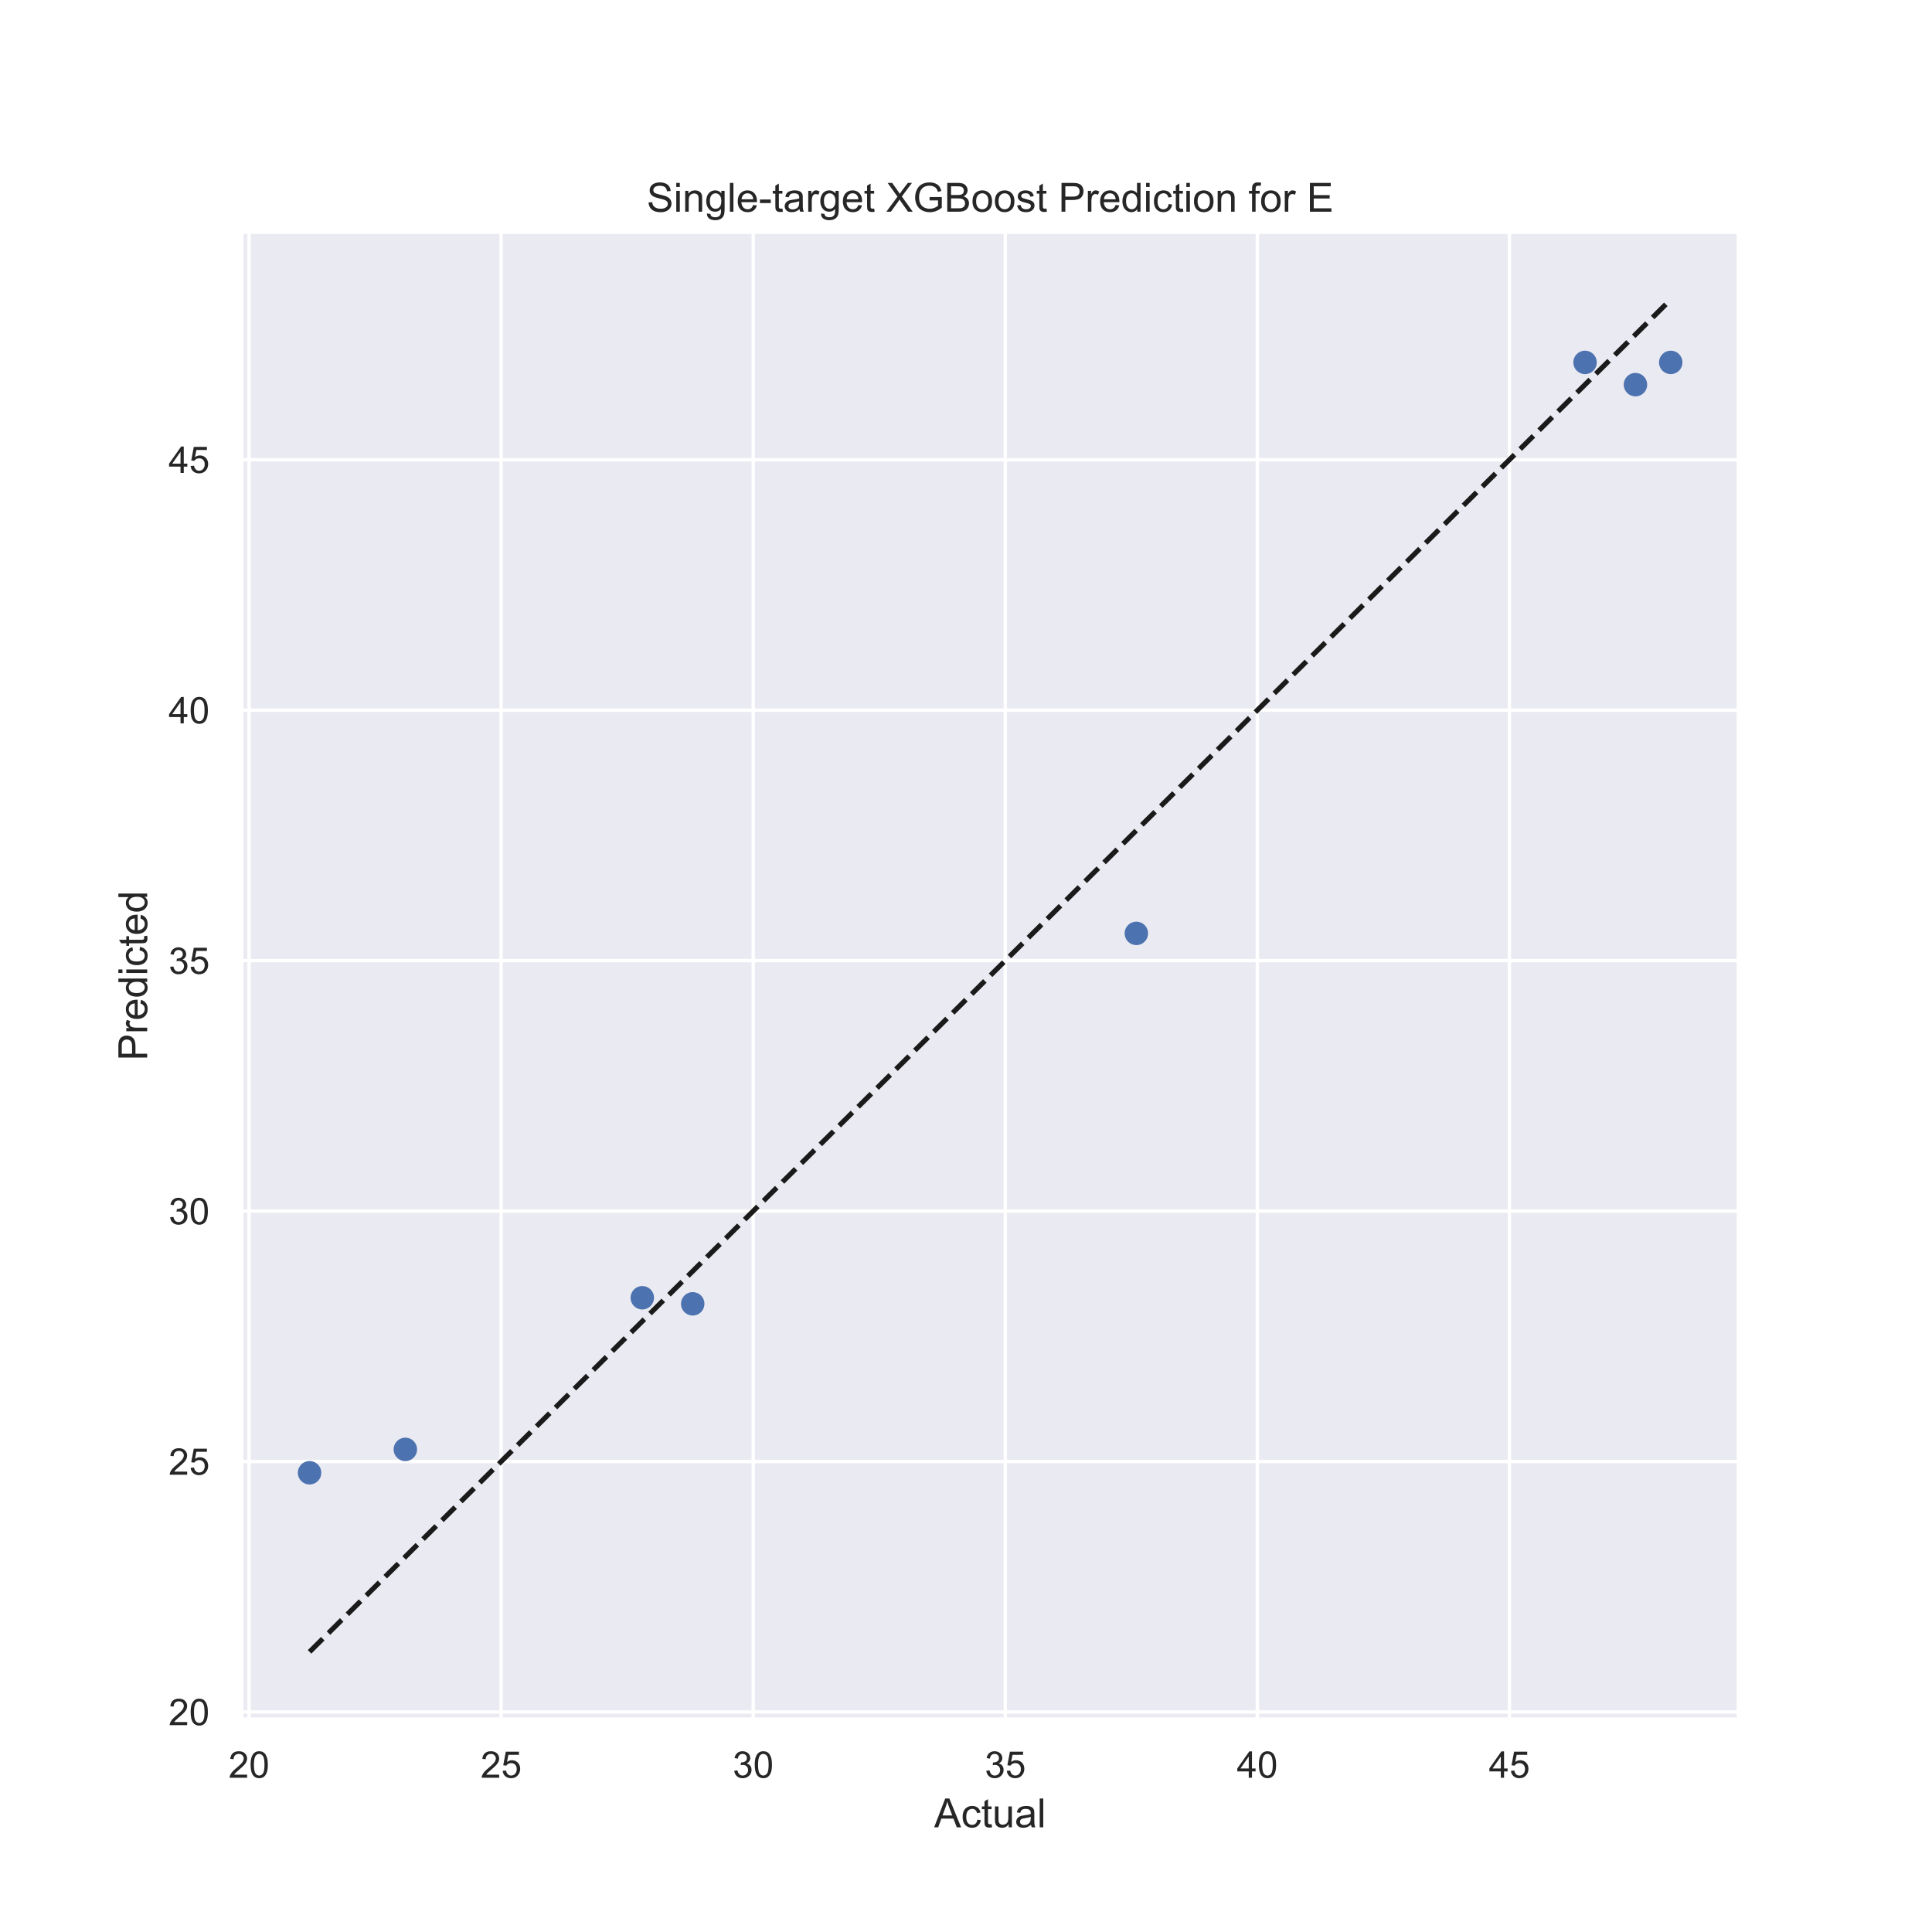
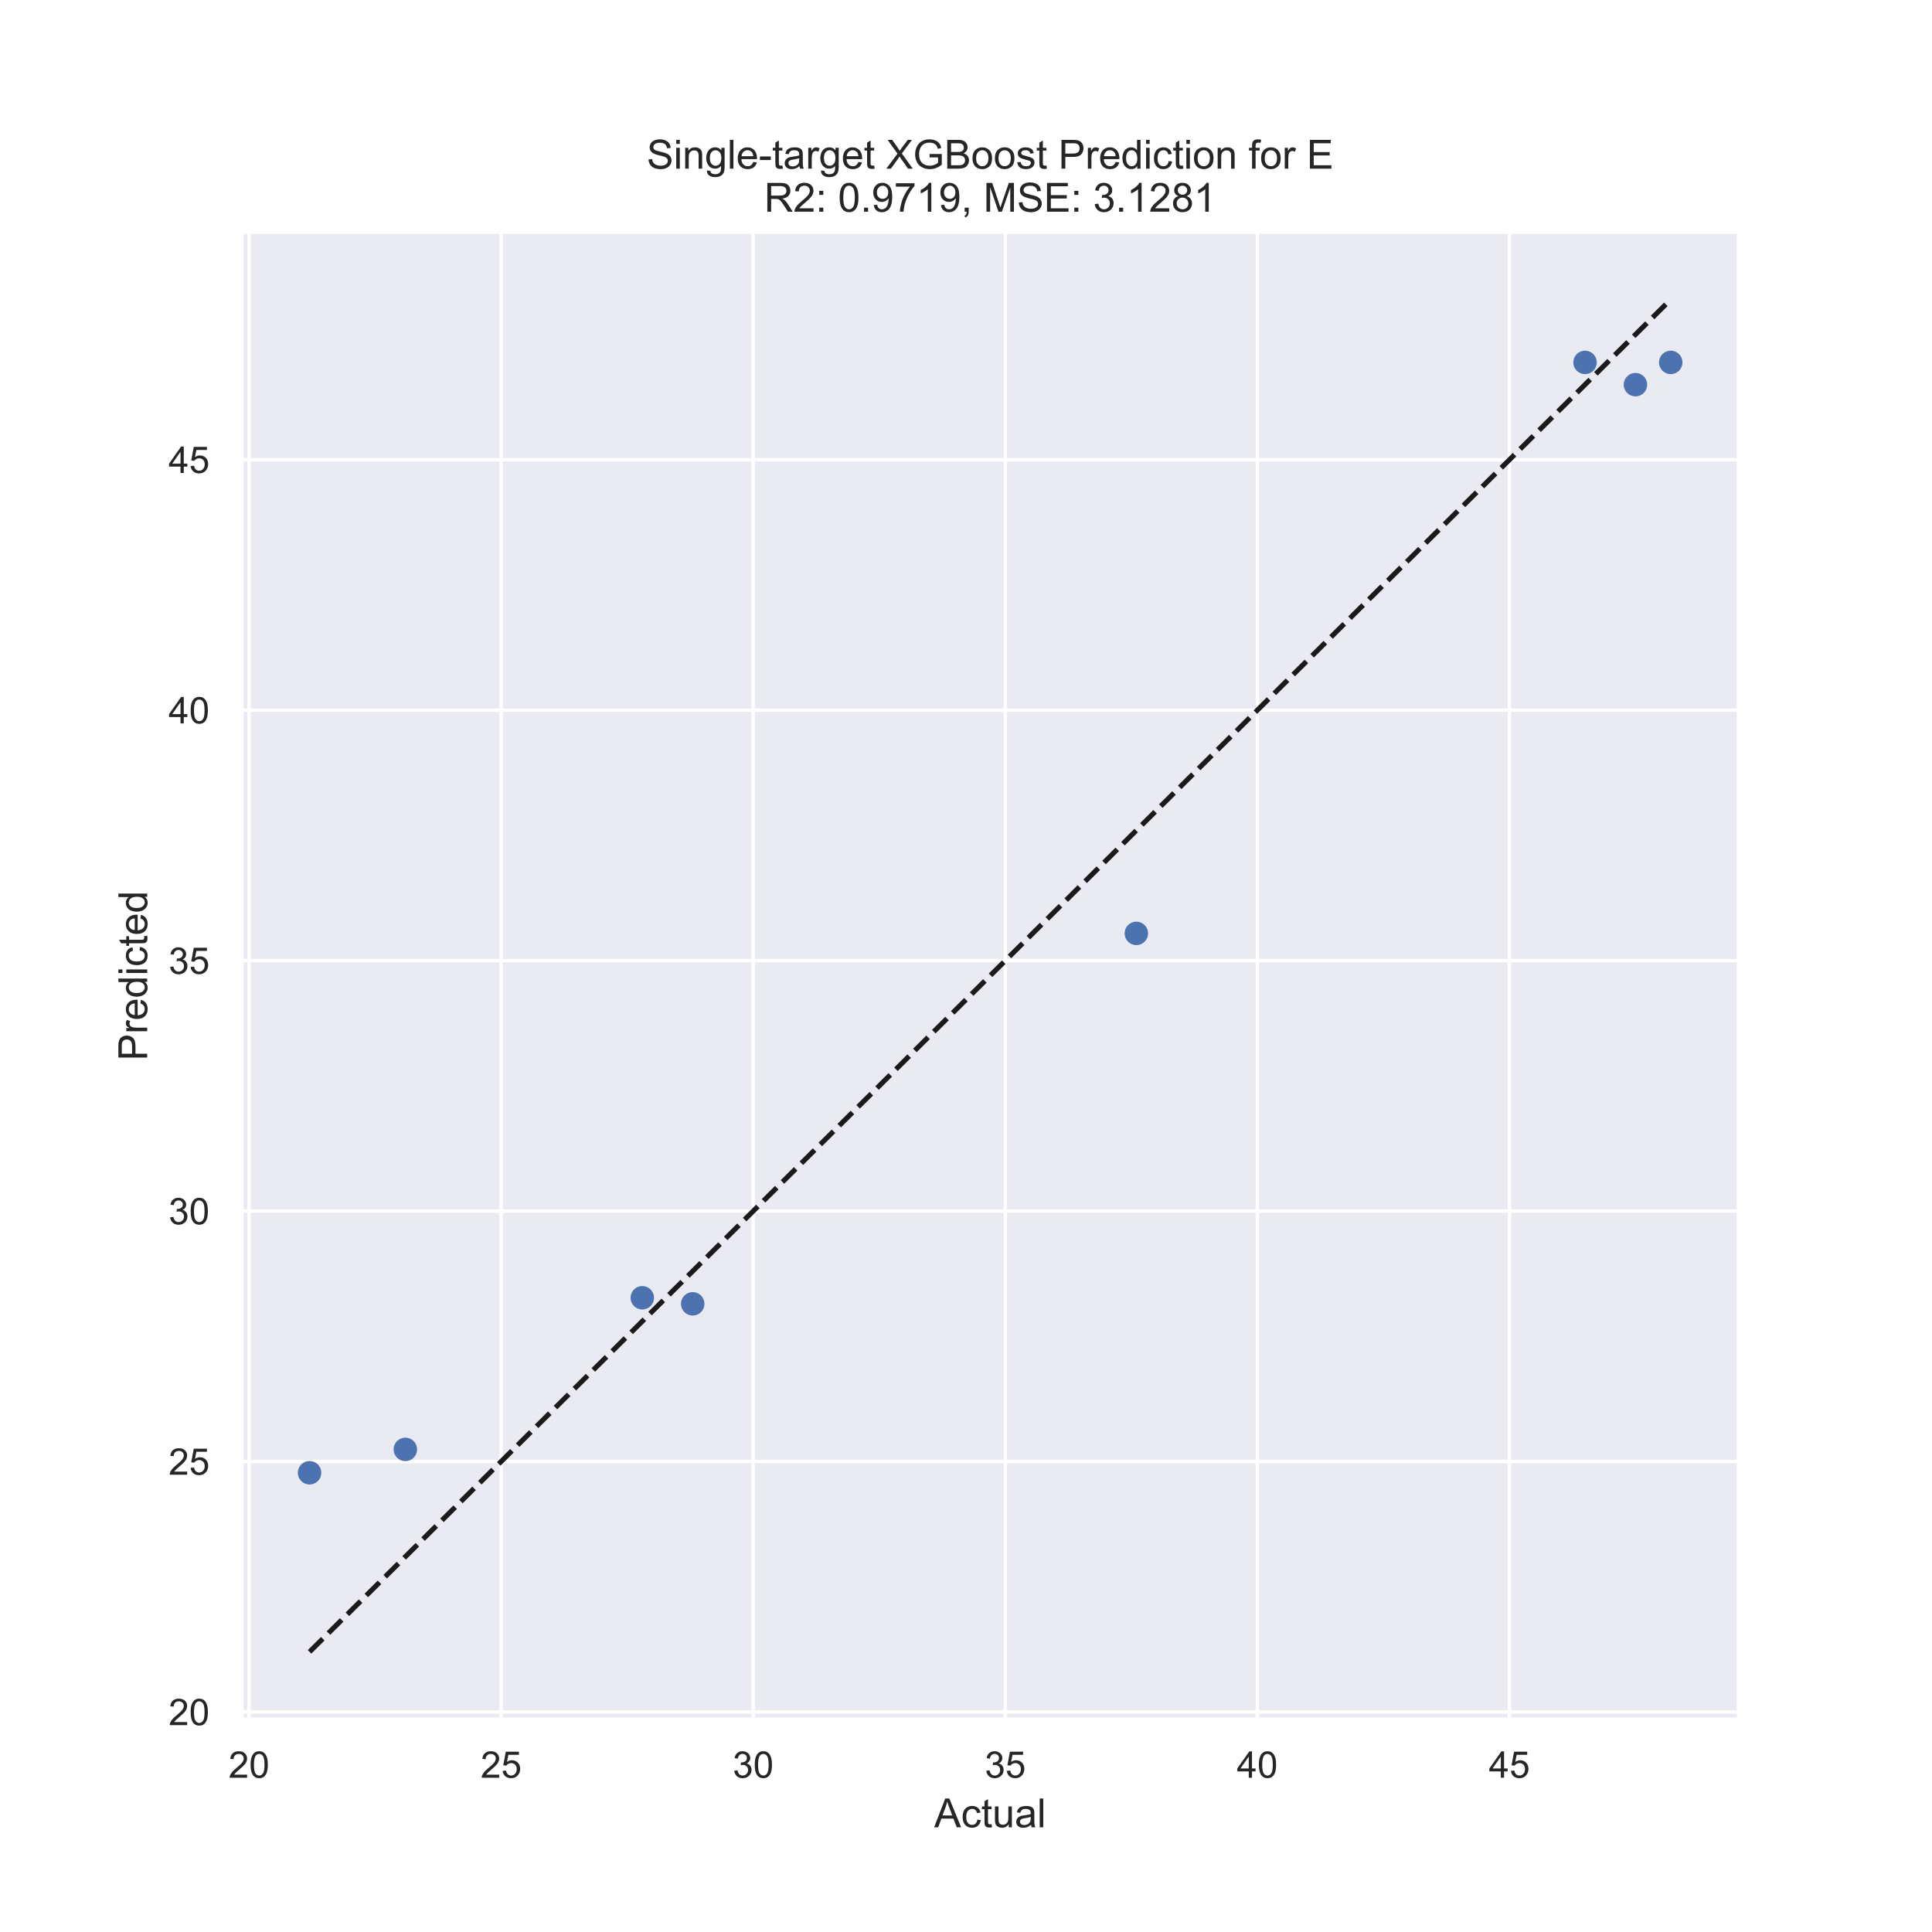
<svg xmlns="http://www.w3.org/2000/svg" xmlns:xlink="http://www.w3.org/1999/xlink" width="576pt" height="576pt" viewBox="0 0 576 576" version="1.1">
  <defs>
    <style type="text/css">*{stroke-linejoin: round; stroke-linecap: butt}</style>
  </defs>
  <g id="figure_1">
    <g id="patch_1">
      <path d="M 0 576  L 576 576  L 576 0  L 0 0  z " style="fill: #ffffff" />
    </g>
    <g id="axes_1">
      <g id="patch_2">
        <path d="M 72 512.64  L 518.4 512.64  L 518.4 69.12  L 72 69.12  z " style="fill: #eaeaf2" />
      </g>
      <g id="matplotlib.axis_1">
        <g id="xtick_1">
          <g id="line2d_1">
-             <path d="M 74.255 512.64  L 74.255 69.12  " clip-path="url(#pa030292d2b)" style="fill: none; stroke: #ffffff; stroke-linecap: round" />
+             <path d="M 74.255 512.64  L 74.255 69.12  " clip-path="url(#p3e9cc77f5c)" style="fill: none; stroke: #ffffff; stroke-linecap: round" />
          </g>
          <g id="text_1">
            <g style="fill: #262626" transform="translate(68.13751 530.0136) scale(0.11 -0.11)">
              <defs>
                <path id="ArialMT-32" d="M 3222 541  L 3222 0  L 194 0  Q 188 203 259 391  Q 375 700 629 1000  Q 884 1300 1366 1694  Q 2113 2306 2375 2664  Q 2638 3022 2638 3341  Q 2638 3675 2398 3904  Q 2159 4134 1775 4134  Q 1369 4134 1125 3890  Q 881 3647 878 3216  L 300 3275  Q 359 3922 746 4261  Q 1134 4600 1788 4600  Q 2447 4600 2831 4234  Q 3216 3869 3216 3328  Q 3216 3053 3103 2787  Q 2991 2522 2730 2228  Q 2469 1934 1863 1422  Q 1356 997 1212 845  Q 1069 694 975 541  L 3222 541  z " transform="scale(0.015625)" />
                <path id="ArialMT-30" d="M 266 2259  Q 266 3072 433 3567  Q 600 4063 929 4331  Q 1259 4600 1759 4600  Q 2128 4600 2406 4451  Q 2684 4303 2865 4023  Q 3047 3744 3150 3342  Q 3253 2941 3253 2259  Q 3253 1453 3087 958  Q 2922 463 2592 192  Q 2263 -78 1759 -78  Q 1097 -78 719 397  Q 266 969 266 2259  z M 844 2259  Q 844 1131 1108 757  Q 1372 384 1759 384  Q 2147 384 2411 759  Q 2675 1134 2675 2259  Q 2675 3391 2411 3762  Q 2147 4134 1753 4134  Q 1366 4134 1134 3806  Q 844 3388 844 2259  z " transform="scale(0.015625)" />
              </defs>
              <use xlink:href="#ArialMT-32" />
              <use xlink:href="#ArialMT-30" x="55.615" />
            </g>
          </g>
        </g>
        <g id="xtick_2">
          <g id="line2d_2">
-             <path d="M 149.406 512.64  L 149.406 69.12  " clip-path="url(#pa030292d2b)" style="fill: none; stroke: #ffffff; stroke-linecap: round" />
+             <path d="M 149.406 512.64  L 149.406 69.12  " clip-path="url(#p3e9cc77f5c)" style="fill: none; stroke: #ffffff; stroke-linecap: round" />
          </g>
          <g id="text_2">
            <g style="fill: #262626" transform="translate(143.289 530.0136) scale(0.11 -0.11)">
              <defs>
                <path id="ArialMT-35" d="M 266 1200  L 856 1250  Q 922 819 1161 601  Q 1400 384 1738 384  Q 2144 384 2425 690  Q 2706 997 2706 1503  Q 2706 1984 2436 2262  Q 2166 2541 1728 2541  Q 1456 2541 1237 2417  Q 1019 2294 894 2097  L 366 2166  L 809 4519  L 3088 4519  L 3088 3981  L 1259 3981  L 1013 2750  Q 1425 3038 1878 3038  Q 2478 3038 2890 2622  Q 3303 2206 3303 1553  Q 3303 931 2941 478  Q 2500 -78 1738 -78  Q 1113 -78 717 272  Q 322 622 266 1200  z " transform="scale(0.015625)" />
              </defs>
              <use xlink:href="#ArialMT-32" />
              <use xlink:href="#ArialMT-35" x="55.615" />
            </g>
          </g>
        </g>
        <g id="xtick_3">
          <g id="line2d_3">
-             <path d="M 224.558 512.64  L 224.558 69.12  " clip-path="url(#pa030292d2b)" style="fill: none; stroke: #ffffff; stroke-linecap: round" />
+             <path d="M 224.558 512.64  L 224.558 69.12  " clip-path="url(#p3e9cc77f5c)" style="fill: none; stroke: #ffffff; stroke-linecap: round" />
          </g>
          <g id="text_3">
            <g style="fill: #262626" transform="translate(218.4405 530.0136) scale(0.11 -0.11)">
              <defs>
                <path id="ArialMT-33" d="M 269 1209  L 831 1284  Q 928 806 1161 595  Q 1394 384 1728 384  Q 2125 384 2398 659  Q 2672 934 2672 1341  Q 2672 1728 2419 1979  Q 2166 2231 1775 2231  Q 1616 2231 1378 2169  L 1441 2663  Q 1497 2656 1531 2656  Q 1891 2656 2178 2843  Q 2466 3031 2466 3422  Q 2466 3731 2256 3934  Q 2047 4138 1716 4138  Q 1388 4138 1169 3931  Q 950 3725 888 3313  L 325 3413  Q 428 3978 793 4289  Q 1159 4600 1703 4600  Q 2078 4600 2393 4439  Q 2709 4278 2876 4000  Q 3044 3722 3044 3409  Q 3044 3113 2884 2869  Q 2725 2625 2413 2481  Q 2819 2388 3044 2092  Q 3269 1797 3269 1353  Q 3269 753 2831 336  Q 2394 -81 1725 -81  Q 1122 -81 723 278  Q 325 638 269 1209  z " transform="scale(0.015625)" />
              </defs>
              <use xlink:href="#ArialMT-33" />
              <use xlink:href="#ArialMT-30" x="55.615" />
            </g>
          </g>
        </g>
        <g id="xtick_4">
          <g id="line2d_4">
-             <path d="M 299.709 512.64  L 299.709 69.12  " clip-path="url(#pa030292d2b)" style="fill: none; stroke: #ffffff; stroke-linecap: round" />
+             <path d="M 299.709 512.64  L 299.709 69.12  " clip-path="url(#p3e9cc77f5c)" style="fill: none; stroke: #ffffff; stroke-linecap: round" />
          </g>
          <g id="text_4">
            <g style="fill: #262626" transform="translate(293.5921 530.0136) scale(0.11 -0.11)">
              <use xlink:href="#ArialMT-33" />
              <use xlink:href="#ArialMT-35" x="55.615" />
            </g>
          </g>
        </g>
        <g id="xtick_5">
          <g id="line2d_5">
-             <path d="M 374.861 512.64  L 374.861 69.12  " clip-path="url(#pa030292d2b)" style="fill: none; stroke: #ffffff; stroke-linecap: round" />
+             <path d="M 374.861 512.64  L 374.861 69.12  " clip-path="url(#p3e9cc77f5c)" style="fill: none; stroke: #ffffff; stroke-linecap: round" />
          </g>
          <g id="text_5">
            <g style="fill: #262626" transform="translate(368.7436 530.0136) scale(0.11 -0.11)">
              <defs>
                <path id="ArialMT-34" d="M 2069 0  L 2069 1097  L 81 1097  L 81 1613  L 2172 4581  L 2631 4581  L 2631 1613  L 3250 1613  L 3250 1097  L 2631 1097  L 2631 0  L 2069 0  z M 2069 1613  L 2069 3678  L 634 1613  L 2069 1613  z " transform="scale(0.015625)" />
              </defs>
              <use xlink:href="#ArialMT-34" />
              <use xlink:href="#ArialMT-30" x="55.615" />
            </g>
          </g>
        </g>
        <g id="xtick_6">
          <g id="line2d_6">
-             <path d="M 450.012 512.64  L 450.012 69.12  " clip-path="url(#pa030292d2b)" style="fill: none; stroke: #ffffff; stroke-linecap: round" />
+             <path d="M 450.012 512.64  L 450.012 69.12  " clip-path="url(#p3e9cc77f5c)" style="fill: none; stroke: #ffffff; stroke-linecap: round" />
          </g>
          <g id="text_6">
            <g style="fill: #262626" transform="translate(443.8951 530.0136) scale(0.11 -0.11)">
              <use xlink:href="#ArialMT-34" />
              <use xlink:href="#ArialMT-35" x="55.615" />
            </g>
          </g>
        </g>
        <g id="text_7">
          <g style="fill: #262626" transform="translate(278.5247 544.7892) scale(0.12 -0.12)">
            <defs>
              <path id="ArialMT-41" d="M -9 0  L 1750 4581  L 2403 4581  L 4278 0  L 3588 0  L 3053 1388  L 1138 1388  L 634 0  L -9 0  z M 1313 1881  L 2866 1881  L 2388 3150  Q 2169 3728 2063 4100  Q 1975 3659 1816 3225  L 1313 1881  z " transform="scale(0.015625)" />
              <path id="ArialMT-63" d="M 2588 1216  L 3141 1144  Q 3050 572 2676 248  Q 2303 -75 1759 -75  Q 1078 -75 664 370  Q 250 816 250 1647  Q 250 2184 428 2587  Q 606 2991 970 3192  Q 1334 3394 1763 3394  Q 2303 3394 2647 3120  Q 2991 2847 3088 2344  L 2541 2259  Q 2463 2594 2264 2762  Q 2066 2931 1784 2931  Q 1359 2931 1093 2626  Q 828 2322 828 1663  Q 828 994 1084 691  Q 1341 388 1753 388  Q 2084 388 2306 591  Q 2528 794 2588 1216  z " transform="scale(0.015625)" />
              <path id="ArialMT-74" d="M 1650 503  L 1731 6  Q 1494 -44 1306 -44  Q 1000 -44 831 53  Q 663 150 594 308  Q 525 466 525 972  L 525 2881  L 113 2881  L 113 3319  L 525 3319  L 525 4141  L 1084 4478  L 1084 3319  L 1650 3319  L 1650 2881  L 1084 2881  L 1084 941  Q 1084 700 1114 631  Q 1144 563 1211 522  Q 1278 481 1403 481  Q 1497 481 1650 503  z " transform="scale(0.015625)" />
              <path id="ArialMT-75" d="M 2597 0  L 2597 488  Q 2209 -75 1544 -75  Q 1250 -75 995 37  Q 741 150 617 320  Q 494 491 444 738  Q 409 903 409 1263  L 409 3319  L 972 3319  L 972 1478  Q 972 1038 1006 884  Q 1059 663 1231 536  Q 1403 409 1656 409  Q 1909 409 2131 539  Q 2353 669 2445 892  Q 2538 1116 2538 1541  L 2538 3319  L 3100 3319  L 3100 0  L 2597 0  z " transform="scale(0.015625)" />
              <path id="ArialMT-61" d="M 2588 409  Q 2275 144 1986 34  Q 1697 -75 1366 -75  Q 819 -75 525 192  Q 231 459 231 875  Q 231 1119 342 1320  Q 453 1522 633 1644  Q 813 1766 1038 1828  Q 1203 1872 1538 1913  Q 2219 1994 2541 2106  Q 2544 2222 2544 2253  Q 2544 2597 2384 2738  Q 2169 2928 1744 2928  Q 1347 2928 1158 2789  Q 969 2650 878 2297  L 328 2372  Q 403 2725 575 2942  Q 747 3159 1072 3276  Q 1397 3394 1825 3394  Q 2250 3394 2515 3294  Q 2781 3194 2906 3042  Q 3031 2891 3081 2659  Q 3109 2516 3109 2141  L 3109 1391  Q 3109 606 3145 398  Q 3181 191 3288 0  L 2700 0  Q 2613 175 2588 409  z M 2541 1666  Q 2234 1541 1622 1453  Q 1275 1403 1131 1340  Q 988 1278 909 1158  Q 831 1038 831 891  Q 831 666 1001 516  Q 1172 366 1500 366  Q 1825 366 2078 508  Q 2331 650 2450 897  Q 2541 1088 2541 1459  L 2541 1666  z " transform="scale(0.015625)" />
              <path id="ArialMT-6c" d="M 409 0  L 409 4581  L 972 4581  L 972 0  L 409 0  z " transform="scale(0.015625)" />
            </defs>
            <use xlink:href="#ArialMT-41" />
            <use xlink:href="#ArialMT-63" x="66.699" />
            <use xlink:href="#ArialMT-74" x="116.699" />
            <use xlink:href="#ArialMT-75" x="144.482" />
            <use xlink:href="#ArialMT-61" x="200.098" />
            <use xlink:href="#ArialMT-6c" x="255.713" />
          </g>
        </g>
      </g>
      <g id="matplotlib.axis_2">
        <g id="ytick_1">
          <g id="line2d_7">
-             <path d="M 72 510.4  L 518.4 510.4  " clip-path="url(#pa030292d2b)" style="fill: none; stroke: #ffffff; stroke-linecap: round" />
+             <path d="M 72 510.4  L 518.4 510.4  " clip-path="url(#p3e9cc77f5c)" style="fill: none; stroke: #ffffff; stroke-linecap: round" />
          </g>
          <g id="text_8">
            <g style="fill: #262626" transform="translate(50.26594 514.3368) scale(0.11 -0.11)">
              <use xlink:href="#ArialMT-32" />
              <use xlink:href="#ArialMT-30" x="55.615" />
            </g>
          </g>
        </g>
        <g id="ytick_2">
          <g id="line2d_8">
-             <path d="M 72 435.733  L 518.4 435.733  " clip-path="url(#pa030292d2b)" style="fill: none; stroke: #ffffff; stroke-linecap: round" />
+             <path d="M 72 435.733  L 518.4 435.733  " clip-path="url(#p3e9cc77f5c)" style="fill: none; stroke: #ffffff; stroke-linecap: round" />
          </g>
          <g id="text_9">
            <g style="fill: #262626" transform="translate(50.26594 439.6701) scale(0.11 -0.11)">
              <use xlink:href="#ArialMT-32" />
              <use xlink:href="#ArialMT-35" x="55.615" />
            </g>
          </g>
        </g>
        <g id="ytick_3">
          <g id="line2d_9">
-             <path d="M 72 361.067  L 518.4 361.067  " clip-path="url(#pa030292d2b)" style="fill: none; stroke: #ffffff; stroke-linecap: round" />
+             <path d="M 72 361.067  L 518.4 361.067  " clip-path="url(#p3e9cc77f5c)" style="fill: none; stroke: #ffffff; stroke-linecap: round" />
          </g>
          <g id="text_10">
            <g style="fill: #262626" transform="translate(50.26594 365.0035) scale(0.11 -0.11)">
              <use xlink:href="#ArialMT-33" />
              <use xlink:href="#ArialMT-30" x="55.615" />
            </g>
          </g>
        </g>
        <g id="ytick_4">
          <g id="line2d_10">
-             <path d="M 72 286.4  L 518.4 286.4  " clip-path="url(#pa030292d2b)" style="fill: none; stroke: #ffffff; stroke-linecap: round" />
+             <path d="M 72 286.4  L 518.4 286.4  " clip-path="url(#p3e9cc77f5c)" style="fill: none; stroke: #ffffff; stroke-linecap: round" />
          </g>
          <g id="text_11">
            <g style="fill: #262626" transform="translate(50.26594 290.3368) scale(0.11 -0.11)">
              <use xlink:href="#ArialMT-33" />
              <use xlink:href="#ArialMT-35" x="55.615" />
            </g>
          </g>
        </g>
        <g id="ytick_5">
          <g id="line2d_11">
-             <path d="M 72 211.733  L 518.4 211.733  " clip-path="url(#pa030292d2b)" style="fill: none; stroke: #ffffff; stroke-linecap: round" />
+             <path d="M 72 211.733  L 518.4 211.733  " clip-path="url(#p3e9cc77f5c)" style="fill: none; stroke: #ffffff; stroke-linecap: round" />
          </g>
          <g id="text_12">
            <g style="fill: #262626" transform="translate(50.26594 215.6701) scale(0.11 -0.11)">
              <use xlink:href="#ArialMT-34" />
              <use xlink:href="#ArialMT-30" x="55.615" />
            </g>
          </g>
        </g>
        <g id="ytick_6">
          <g id="line2d_12">
-             <path d="M 72 137.067  L 518.4 137.067  " clip-path="url(#pa030292d2b)" style="fill: none; stroke: #ffffff; stroke-linecap: round" />
+             <path d="M 72 137.067  L 518.4 137.067  " clip-path="url(#p3e9cc77f5c)" style="fill: none; stroke: #ffffff; stroke-linecap: round" />
          </g>
          <g id="text_13">
            <g style="fill: #262626" transform="translate(50.26594 141.0035) scale(0.11 -0.11)">
              <use xlink:href="#ArialMT-34" />
              <use xlink:href="#ArialMT-35" x="55.615" />
            </g>
          </g>
        </g>
        <g id="text_14">
          <g style="fill: #262626" transform="translate(43.88094 316.2262) rotate(-90) scale(0.12 -0.12)">
            <defs>
              <path id="ArialMT-50" d="M 494 0  L 494 4581  L 2222 4581  Q 2678 4581 2919 4538  Q 3256 4481 3484 4323  Q 3713 4166 3852 3881  Q 3991 3597 3991 3256  Q 3991 2672 3619 2267  Q 3247 1863 2275 1863  L 1100 1863  L 1100 0  L 494 0  z M 1100 2403  L 2284 2403  Q 2872 2403 3119 2622  Q 3366 2841 3366 3238  Q 3366 3525 3220 3729  Q 3075 3934 2838 4000  Q 2684 4041 2272 4041  L 1100 4041  L 1100 2403  z " transform="scale(0.015625)" />
              <path id="ArialMT-72" d="M 416 0  L 416 3319  L 922 3319  L 922 2816  Q 1116 3169 1280 3281  Q 1444 3394 1641 3394  Q 1925 3394 2219 3213  L 2025 2691  Q 1819 2813 1613 2813  Q 1428 2813 1281 2702  Q 1134 2591 1072 2394  Q 978 2094 978 1738  L 978 0  L 416 0  z " transform="scale(0.015625)" />
              <path id="ArialMT-65" d="M 2694 1069  L 3275 997  Q 3138 488 2766 206  Q 2394 -75 1816 -75  Q 1088 -75 661 373  Q 234 822 234 1631  Q 234 2469 665 2931  Q 1097 3394 1784 3394  Q 2450 3394 2872 2941  Q 3294 2488 3294 1666  Q 3294 1616 3291 1516  L 816 1516  Q 847 969 1125 678  Q 1403 388 1819 388  Q 2128 388 2347 550  Q 2566 713 2694 1069  z M 847 1978  L 2700 1978  Q 2663 2397 2488 2606  Q 2219 2931 1791 2931  Q 1403 2931 1139 2672  Q 875 2413 847 1978  z " transform="scale(0.015625)" />
              <path id="ArialMT-64" d="M 2575 0  L 2575 419  Q 2259 -75 1647 -75  Q 1250 -75 917 144  Q 584 363 401 755  Q 219 1147 219 1656  Q 219 2153 384 2558  Q 550 2963 881 3178  Q 1213 3394 1622 3394  Q 1922 3394 2156 3267  Q 2391 3141 2538 2938  L 2538 4581  L 3097 4581  L 3097 0  L 2575 0  z M 797 1656  Q 797 1019 1065 703  Q 1334 388 1700 388  Q 2069 388 2326 689  Q 2584 991 2584 1609  Q 2584 2291 2321 2609  Q 2059 2928 1675 2928  Q 1300 2928 1048 2622  Q 797 2316 797 1656  z " transform="scale(0.015625)" />
              <path id="ArialMT-69" d="M 425 3934  L 425 4581  L 988 4581  L 988 3934  L 425 3934  z M 425 0  L 425 3319  L 988 3319  L 988 0  L 425 0  z " transform="scale(0.015625)" />
            </defs>
            <use xlink:href="#ArialMT-50" />
            <use xlink:href="#ArialMT-72" x="66.699" />
            <use xlink:href="#ArialMT-65" x="100" />
            <use xlink:href="#ArialMT-64" x="155.615" />
            <use xlink:href="#ArialMT-69" x="211.23" />
            <use xlink:href="#ArialMT-63" x="233.447" />
            <use xlink:href="#ArialMT-74" x="283.447" />
            <use xlink:href="#ArialMT-65" x="311.23" />
            <use xlink:href="#ArialMT-64" x="366.846" />
          </g>
        </g>
      </g>
      <g id="PathCollection_1">
        <defs>
-           <path id="m2615f1292c" d="M 0 3  C 0.796 3 1.559 2.684 2.121 2.121  C 2.684 1.559 3 0.796 3 0  C 3 -0.796 2.684 -1.559 2.121 -2.121  C 1.559 -2.684 0.796 -3 0 -3  C -0.796 -3 -1.559 -2.684 -2.121 -2.121  C -2.684 -1.559 -3 -0.796 -3 0  C -3 0.796 -2.684 1.559 -2.121 2.121  C -1.559 2.684 -0.796 3 0 3  z " style="stroke: #4c72b0" />
+           <path id="mb34cd0ecda" d="M 0 3  C 0.796 3 1.559 2.684 2.121 2.121  C 2.684 1.559 3 0.796 3 0  C 3 -0.796 2.684 -1.559 2.121 -2.121  C 1.559 -2.684 0.796 -3 0 -3  C -0.796 -3 -1.559 -2.684 -2.121 -2.121  C -2.684 -1.559 -3 -0.796 -3 0  C -3 0.796 -2.684 1.559 -2.121 2.121  C -1.559 2.684 -0.796 3 0 3  z " style="stroke: #4c72b0" />
        </defs>
-         <g clip-path="url(#pa030292d2b)">
-           <use xlink:href="#m2615f1292c" x="338.788" y="278.275" style="fill: #4c72b0; stroke: #4c72b0" />
-           <use xlink:href="#m2615f1292c" x="487.588" y="114.68" style="fill: #4c72b0; stroke: #4c72b0" />
-           <use xlink:href="#m2615f1292c" x="120.848" y="432.116" style="fill: #4c72b0; stroke: #4c72b0" />
-           <use xlink:href="#m2615f1292c" x="92.291" y="439.082" style="fill: #4c72b0; stroke: #4c72b0" />
-           <use xlink:href="#m2615f1292c" x="498.109" y="108.045" style="fill: #4c72b0; stroke: #4c72b0" />
-           <use xlink:href="#m2615f1292c" x="191.491" y="386.911" style="fill: #4c72b0; stroke: #4c72b0" />
-           <use xlink:href="#m2615f1292c" x="472.558" y="108.045" style="fill: #4c72b0; stroke: #4c72b0" />
-           <use xlink:href="#m2615f1292c" x="206.521" y="388.718" style="fill: #4c72b0; stroke: #4c72b0" />
+         <g clip-path="url(#p3e9cc77f5c)">
+           <use xlink:href="#mb34cd0ecda" x="338.788" y="278.275" style="fill: #4c72b0; stroke: #4c72b0" />
+           <use xlink:href="#mb34cd0ecda" x="487.588" y="114.68" style="fill: #4c72b0; stroke: #4c72b0" />
+           <use xlink:href="#mb34cd0ecda" x="120.848" y="432.116" style="fill: #4c72b0; stroke: #4c72b0" />
+           <use xlink:href="#mb34cd0ecda" x="92.291" y="439.082" style="fill: #4c72b0; stroke: #4c72b0" />
+           <use xlink:href="#mb34cd0ecda" x="498.109" y="108.045" style="fill: #4c72b0; stroke: #4c72b0" />
+           <use xlink:href="#mb34cd0ecda" x="191.491" y="386.911" style="fill: #4c72b0; stroke: #4c72b0" />
+           <use xlink:href="#mb34cd0ecda" x="472.558" y="108.045" style="fill: #4c72b0; stroke: #4c72b0" />
+           <use xlink:href="#mb34cd0ecda" x="206.521" y="388.718" style="fill: #4c72b0; stroke: #4c72b0" />
        </g>
      </g>
      <g id="line2d_13">
-         <path d="M 92.291 492.48  L 498.109 89.28  " clip-path="url(#pa030292d2b)" style="fill: none; stroke-dasharray: 5.55,2.4; stroke-dashoffset: 0; stroke: #1a1a1a; stroke-width: 1.5" />
+         <path d="M 92.291 492.48  L 498.109 89.28  " clip-path="url(#p3e9cc77f5c)" style="fill: none; stroke-dasharray: 5.55,2.4; stroke-dashoffset: 0; stroke: #1a1a1a; stroke-width: 1.5" />
      </g>
      <g id="patch_3">
        <path d="M 72 512.64  L 72 69.12  " style="fill: none; stroke: #ffffff; stroke-width: 1.25; stroke-linejoin: miter; stroke-linecap: square" />
      </g>
      <g id="patch_4">
        <path d="M 518.4 512.64  L 518.4 69.12  " style="fill: none; stroke: #ffffff; stroke-width: 1.25; stroke-linejoin: miter; stroke-linecap: square" />
      </g>
      <g id="patch_5">
        <path d="M 72 512.64  L 518.4 512.64  " style="fill: none; stroke: #ffffff; stroke-width: 1.25; stroke-linejoin: miter; stroke-linecap: square" />
      </g>
      <g id="patch_6">
        <path d="M 72 69.12  L 518.4 69.12  " style="fill: none; stroke: #ffffff; stroke-width: 1.25; stroke-linejoin: miter; stroke-linecap: square" />
      </g>
      <g id="text_15">
-         <g style="fill: #262626" transform="translate(192.8212 63.12) scale(0.12 -0.12)">
+         <g style="fill: #262626" transform="translate(192.8212 50.28713) scale(0.12 -0.12)">
          <defs>
            <path id="ArialMT-53" d="M 288 1472  L 859 1522  Q 900 1178 1048 958  Q 1197 738 1509 602  Q 1822 466 2213 466  Q 2559 466 2825 569  Q 3091 672 3220 851  Q 3350 1031 3350 1244  Q 3350 1459 3225 1620  Q 3100 1781 2813 1891  Q 2628 1963 1997 2114  Q 1366 2266 1113 2400  Q 784 2572 623 2826  Q 463 3081 463 3397  Q 463 3744 659 4045  Q 856 4347 1234 4503  Q 1613 4659 2075 4659  Q 2584 4659 2973 4495  Q 3363 4331 3572 4012  Q 3781 3694 3797 3291  L 3216 3247  Q 3169 3681 2898 3903  Q 2628 4125 2100 4125  Q 1550 4125 1298 3923  Q 1047 3722 1047 3438  Q 1047 3191 1225 3031  Q 1400 2872 2139 2705  Q 2878 2538 3153 2413  Q 3553 2228 3743 1945  Q 3934 1663 3934 1294  Q 3934 928 3725 604  Q 3516 281 3123 101  Q 2731 -78 2241 -78  Q 1619 -78 1198 103  Q 778 284 539 648  Q 300 1013 288 1472  z " transform="scale(0.015625)" />
            <path id="ArialMT-6e" d="M 422 0  L 422 3319  L 928 3319  L 928 2847  Q 1294 3394 1984 3394  Q 2284 3394 2536 3286  Q 2788 3178 2913 3003  Q 3038 2828 3088 2588  Q 3119 2431 3119 2041  L 3119 0  L 2556 0  L 2556 2019  Q 2556 2363 2490 2533  Q 2425 2703 2258 2804  Q 2091 2906 1866 2906  Q 1506 2906 1245 2678  Q 984 2450 984 1813  L 984 0  L 422 0  z " transform="scale(0.015625)" />
            <path id="ArialMT-67" d="M 319 -275  L 866 -356  Q 900 -609 1056 -725  Q 1266 -881 1628 -881  Q 2019 -881 2231 -725  Q 2444 -569 2519 -288  Q 2563 -116 2559 434  Q 2191 0 1641 0  Q 956 0 581 494  Q 206 988 206 1678  Q 206 2153 378 2554  Q 550 2956 876 3175  Q 1203 3394 1644 3394  Q 2231 3394 2613 2919  L 2613 3319  L 3131 3319  L 3131 450  Q 3131 -325 2973 -648  Q 2816 -972 2473 -1159  Q 2131 -1347 1631 -1347  Q 1038 -1347 672 -1080  Q 306 -813 319 -275  z M 784 1719  Q 784 1066 1043 766  Q 1303 466 1694 466  Q 2081 466 2343 764  Q 2606 1063 2606 1700  Q 2606 2309 2336 2618  Q 2066 2928 1684 2928  Q 1309 2928 1046 2623  Q 784 2319 784 1719  z " transform="scale(0.015625)" />
            <path id="ArialMT-2d" d="M 203 1375  L 203 1941  L 1931 1941  L 1931 1375  L 203 1375  z " transform="scale(0.015625)" />
            <path id="ArialMT-20" transform="scale(0.015625)" />
            <path id="ArialMT-58" d="M 28 0  L 1800 2388  L 238 4581  L 959 4581  L 1791 3406  Q 2050 3041 2159 2844  Q 2313 3094 2522 3366  L 3444 4581  L 4103 4581  L 2494 2422  L 4228 0  L 3478 0  L 2325 1634  Q 2228 1775 2125 1941  Q 1972 1691 1906 1597  L 756 0  L 28 0  z " transform="scale(0.015625)" />
            <path id="ArialMT-47" d="M 2638 1797  L 2638 2334  L 4578 2338  L 4578 638  Q 4131 281 3656 101  Q 3181 -78 2681 -78  Q 2006 -78 1454 211  Q 903 500 622 1047  Q 341 1594 341 2269  Q 341 2938 620 3517  Q 900 4097 1425 4378  Q 1950 4659 2634 4659  Q 3131 4659 3532 4498  Q 3934 4338 4162 4050  Q 4391 3763 4509 3300  L 3963 3150  Q 3859 3500 3706 3700  Q 3553 3900 3268 4020  Q 2984 4141 2638 4141  Q 2222 4141 1919 4014  Q 1616 3888 1430 3681  Q 1244 3475 1141 3228  Q 966 2803 966 2306  Q 966 1694 1177 1281  Q 1388 869 1791 669  Q 2194 469 2647 469  Q 3041 469 3416 620  Q 3791 772 3984 944  L 3984 1797  L 2638 1797  z " transform="scale(0.015625)" />
            <path id="ArialMT-42" d="M 469 0  L 469 4581  L 2188 4581  Q 2713 4581 3030 4442  Q 3347 4303 3526 4014  Q 3706 3725 3706 3409  Q 3706 3116 3547 2856  Q 3388 2597 3066 2438  Q 3481 2316 3704 2022  Q 3928 1728 3928 1328  Q 3928 1006 3792 729  Q 3656 453 3456 303  Q 3256 153 2954 76  Q 2653 0 2216 0  L 469 0  z M 1075 2656  L 2066 2656  Q 2469 2656 2644 2709  Q 2875 2778 2992 2937  Q 3109 3097 3109 3338  Q 3109 3566 3000 3739  Q 2891 3913 2687 3977  Q 2484 4041 1991 4041  L 1075 4041  L 1075 2656  z M 1075 541  L 2216 541  Q 2509 541 2628 563  Q 2838 600 2978 687  Q 3119 775 3209 942  Q 3300 1109 3300 1328  Q 3300 1584 3169 1773  Q 3038 1963 2805 2039  Q 2572 2116 2134 2116  L 1075 2116  L 1075 541  z " transform="scale(0.015625)" />
            <path id="ArialMT-6f" d="M 213 1659  Q 213 2581 725 3025  Q 1153 3394 1769 3394  Q 2453 3394 2887 2945  Q 3322 2497 3322 1706  Q 3322 1066 3130 698  Q 2938 331 2570 128  Q 2203 -75 1769 -75  Q 1072 -75 642 372  Q 213 819 213 1659  z M 791 1659  Q 791 1022 1069 705  Q 1347 388 1769 388  Q 2188 388 2466 706  Q 2744 1025 2744 1678  Q 2744 2294 2464 2611  Q 2184 2928 1769 2928  Q 1347 2928 1069 2612  Q 791 2297 791 1659  z " transform="scale(0.015625)" />
            <path id="ArialMT-73" d="M 197 991  L 753 1078  Q 800 744 1014 566  Q 1228 388 1613 388  Q 2000 388 2187 545  Q 2375 703 2375 916  Q 2375 1106 2209 1216  Q 2094 1291 1634 1406  Q 1016 1563 777 1677  Q 538 1791 414 1992  Q 291 2194 291 2438  Q 291 2659 392 2848  Q 494 3038 669 3163  Q 800 3259 1026 3326  Q 1253 3394 1513 3394  Q 1903 3394 2198 3281  Q 2494 3169 2634 2976  Q 2775 2784 2828 2463  L 2278 2388  Q 2241 2644 2061 2787  Q 1881 2931 1553 2931  Q 1166 2931 1000 2803  Q 834 2675 834 2503  Q 834 2394 903 2306  Q 972 2216 1119 2156  Q 1203 2125 1616 2013  Q 2213 1853 2448 1751  Q 2684 1650 2818 1456  Q 2953 1263 2953 975  Q 2953 694 2789 445  Q 2625 197 2315 61  Q 2006 -75 1616 -75  Q 969 -75 630 194  Q 291 463 197 991  z " transform="scale(0.015625)" />
            <path id="ArialMT-66" d="M 556 0  L 556 2881  L 59 2881  L 59 3319  L 556 3319  L 556 3672  Q 556 4006 616 4169  Q 697 4388 901 4523  Q 1106 4659 1475 4659  Q 1713 4659 2000 4603  L 1916 4113  Q 1741 4144 1584 4144  Q 1328 4144 1222 4034  Q 1116 3925 1116 3625  L 1116 3319  L 1763 3319  L 1763 2881  L 1116 2881  L 1116 0  L 556 0  z " transform="scale(0.015625)" />
            <path id="ArialMT-45" d="M 506 0  L 506 4581  L 3819 4581  L 3819 4041  L 1113 4041  L 1113 2638  L 3647 2638  L 3647 2100  L 1113 2100  L 1113 541  L 3925 541  L 3925 0  L 506 0  z " transform="scale(0.015625)" />
          </defs>
          <use xlink:href="#ArialMT-53" />
          <use xlink:href="#ArialMT-69" x="66.699" />
          <use xlink:href="#ArialMT-6e" x="88.916" />
          <use xlink:href="#ArialMT-67" x="144.531" />
          <use xlink:href="#ArialMT-6c" x="200.146" />
          <use xlink:href="#ArialMT-65" x="222.363" />
          <use xlink:href="#ArialMT-2d" x="277.979" />
          <use xlink:href="#ArialMT-74" x="311.279" />
          <use xlink:href="#ArialMT-61" x="339.062" />
          <use xlink:href="#ArialMT-72" x="394.678" />
          <use xlink:href="#ArialMT-67" x="427.979" />
          <use xlink:href="#ArialMT-65" x="483.594" />
          <use xlink:href="#ArialMT-74" x="539.209" />
          <use xlink:href="#ArialMT-20" x="566.992" />
          <use xlink:href="#ArialMT-58" x="594.775" />
          <use xlink:href="#ArialMT-47" x="661.475" />
          <use xlink:href="#ArialMT-42" x="739.258" />
          <use xlink:href="#ArialMT-6f" x="805.957" />
          <use xlink:href="#ArialMT-6f" x="861.572" />
          <use xlink:href="#ArialMT-73" x="917.188" />
          <use xlink:href="#ArialMT-74" x="967.188" />
          <use xlink:href="#ArialMT-20" x="994.971" />
          <use xlink:href="#ArialMT-50" x="1022.754" />
          <use xlink:href="#ArialMT-72" x="1089.453" />
          <use xlink:href="#ArialMT-65" x="1122.754" />
          <use xlink:href="#ArialMT-64" x="1178.369" />
          <use xlink:href="#ArialMT-69" x="1233.984" />
          <use xlink:href="#ArialMT-63" x="1256.201" />
          <use xlink:href="#ArialMT-74" x="1306.201" />
          <use xlink:href="#ArialMT-69" x="1333.984" />
          <use xlink:href="#ArialMT-6f" x="1356.201" />
          <use xlink:href="#ArialMT-6e" x="1411.816" />
          <use xlink:href="#ArialMT-20" x="1467.432" />
          <use xlink:href="#ArialMT-66" x="1495.215" />
          <use xlink:href="#ArialMT-6f" x="1522.998" />
          <use xlink:href="#ArialMT-72" x="1578.613" />
          <use xlink:href="#ArialMT-20" x="1611.914" />
          <use xlink:href="#ArialMT-45" x="1639.697" />
        </g>
+         <g style="fill: #262626" transform="translate(227.8275 63.12) scale(0.12 -0.12)">
+           <defs>
+             <path id="ArialMT-52" d="M 503 0  L 503 4581  L 2534 4581  Q 3147 4581 3465 4457  Q 3784 4334 3975 4021  Q 4166 3709 4166 3331  Q 4166 2844 3850 2509  Q 3534 2175 2875 2084  Q 3116 1969 3241 1856  Q 3506 1613 3744 1247  L 4541 0  L 3778 0  L 3172 953  Q 2906 1366 2734 1584  Q 2563 1803 2427 1890  Q 2291 1978 2150 2013  Q 2047 2034 1813 2034  L 1109 2034  L 1109 0  L 503 0  z M 1109 2559  L 2413 2559  Q 2828 2559 3062 2645  Q 3297 2731 3419 2920  Q 3541 3109 3541 3331  Q 3541 3656 3305 3865  Q 3069 4075 2559 4075  L 1109 4075  L 1109 2559  z " transform="scale(0.015625)" />
+             <path id="ArialMT-3a" d="M 578 2678  L 578 3319  L 1219 3319  L 1219 2678  L 578 2678  z M 578 0  L 578 641  L 1219 641  L 1219 0  L 578 0  z " transform="scale(0.015625)" />
+             <path id="ArialMT-2e" d="M 581 0  L 581 641  L 1222 641  L 1222 0  L 581 0  z " transform="scale(0.015625)" />
+             <path id="ArialMT-39" d="M 350 1059  L 891 1109  Q 959 728 1153 556  Q 1347 384 1650 384  Q 1909 384 2104 503  Q 2300 622 2425 820  Q 2550 1019 2634 1356  Q 2719 1694 2719 2044  Q 2719 2081 2716 2156  Q 2547 1888 2255 1720  Q 1963 1553 1622 1553  Q 1053 1553 659 1965  Q 266 2378 266 3053  Q 266 3750 677 4175  Q 1088 4600 1706 4600  Q 2153 4600 2523 4359  Q 2894 4119 3086 3673  Q 3278 3228 3278 2384  Q 3278 1506 3087 986  Q 2897 466 2520 194  Q 2144 -78 1638 -78  Q 1100 -78 759 220  Q 419 519 350 1059  z M 2653 3081  Q 2653 3566 2395 3850  Q 2138 4134 1775 4134  Q 1400 4134 1122 3828  Q 844 3522 844 3034  Q 844 2597 1108 2323  Q 1372 2050 1759 2050  Q 2150 2050 2401 2323  Q 2653 2597 2653 3081  z " transform="scale(0.015625)" />
+             <path id="ArialMT-37" d="M 303 3981  L 303 4522  L 3269 4522  L 3269 4084  Q 2831 3619 2401 2847  Q 1972 2075 1738 1259  Q 1569 684 1522 0  L 944 0  Q 953 541 1156 1306  Q 1359 2072 1739 2783  Q 2119 3494 2547 3981  L 303 3981  z " transform="scale(0.015625)" />
+             <path id="ArialMT-31" d="M 2384 0  L 1822 0  L 1822 3584  Q 1619 3391 1289 3197  Q 959 3003 697 2906  L 697 3450  Q 1169 3672 1522 3987  Q 1875 4303 2022 4600  L 2384 4600  L 2384 0  z " transform="scale(0.015625)" />
+             <path id="ArialMT-2c" d="M 569 0  L 569 641  L 1209 641  L 1209 0  Q 1209 -353 1084 -570  Q 959 -788 688 -906  L 531 -666  Q 709 -588 793 -436  Q 878 -284 888 0  L 569 0  z " transform="scale(0.015625)" />
+             <path id="ArialMT-4d" d="M 475 0  L 475 4581  L 1388 4581  L 2472 1338  Q 2622 884 2691 659  Q 2769 909 2934 1394  L 4031 4581  L 4847 4581  L 4847 0  L 4263 0  L 4263 3834  L 2931 0  L 2384 0  L 1059 3900  L 1059 0  L 475 0  z " transform="scale(0.015625)" />
+             <path id="ArialMT-38" d="M 1131 2484  Q 781 2613 612 2850  Q 444 3088 444 3419  Q 444 3919 803 4259  Q 1163 4600 1759 4600  Q 2359 4600 2725 4251  Q 3091 3903 3091 3403  Q 3091 3084 2923 2848  Q 2756 2613 2416 2484  Q 2838 2347 3058 2040  Q 3278 1734 3278 1309  Q 3278 722 2862 322  Q 2447 -78 1769 -78  Q 1091 -78 675 323  Q 259 725 259 1325  Q 259 1772 486 2073  Q 713 2375 1131 2484  z M 1019 3438  Q 1019 3113 1228 2906  Q 1438 2700 1772 2700  Q 2097 2700 2305 2904  Q 2513 3109 2513 3406  Q 2513 3716 2298 3927  Q 2084 4138 1766 4138  Q 1444 4138 1231 3931  Q 1019 3725 1019 3438  z M 838 1322  Q 838 1081 952 856  Q 1066 631 1291 507  Q 1516 384 1775 384  Q 2178 384 2440 643  Q 2703 903 2703 1303  Q 2703 1709 2433 1975  Q 2163 2241 1756 2241  Q 1359 2241 1098 1978  Q 838 1716 838 1322  z " transform="scale(0.015625)" />
+           </defs>
+           <use xlink:href="#ArialMT-52" />
+           <use xlink:href="#ArialMT-32" x="72.217" />
+           <use xlink:href="#ArialMT-3a" x="127.832" />
+           <use xlink:href="#ArialMT-20" x="155.615" />
+           <use xlink:href="#ArialMT-30" x="183.398" />
+           <use xlink:href="#ArialMT-2e" x="239.014" />
+           <use xlink:href="#ArialMT-39" x="266.797" />
+           <use xlink:href="#ArialMT-37" x="322.412" />
+           <use xlink:href="#ArialMT-31" x="378.027" />
+           <use xlink:href="#ArialMT-39" x="433.643" />
+           <use xlink:href="#ArialMT-2c" x="489.258" />
+           <use xlink:href="#ArialMT-20" x="517.041" />
+           <use xlink:href="#ArialMT-4d" x="544.824" />
+           <use xlink:href="#ArialMT-53" x="628.125" />
+           <use xlink:href="#ArialMT-45" x="694.824" />
+           <use xlink:href="#ArialMT-3a" x="761.523" />
+           <use xlink:href="#ArialMT-20" x="789.307" />
+           <use xlink:href="#ArialMT-33" x="817.09" />
+           <use xlink:href="#ArialMT-2e" x="872.705" />
+           <use xlink:href="#ArialMT-31" x="900.488" />
+           <use xlink:href="#ArialMT-32" x="956.104" />
+           <use xlink:href="#ArialMT-38" x="1011.719" />
+           <use xlink:href="#ArialMT-31" x="1067.334" />
+         </g>
      </g>
    </g>
  </g>
  <defs>
-     <clipPath id="pa030292d2b">
+     <clipPath id="p3e9cc77f5c">
      <rect x="72" y="69.12" width="446.4" height="443.52" />
    </clipPath>
  </defs>
</svg>
